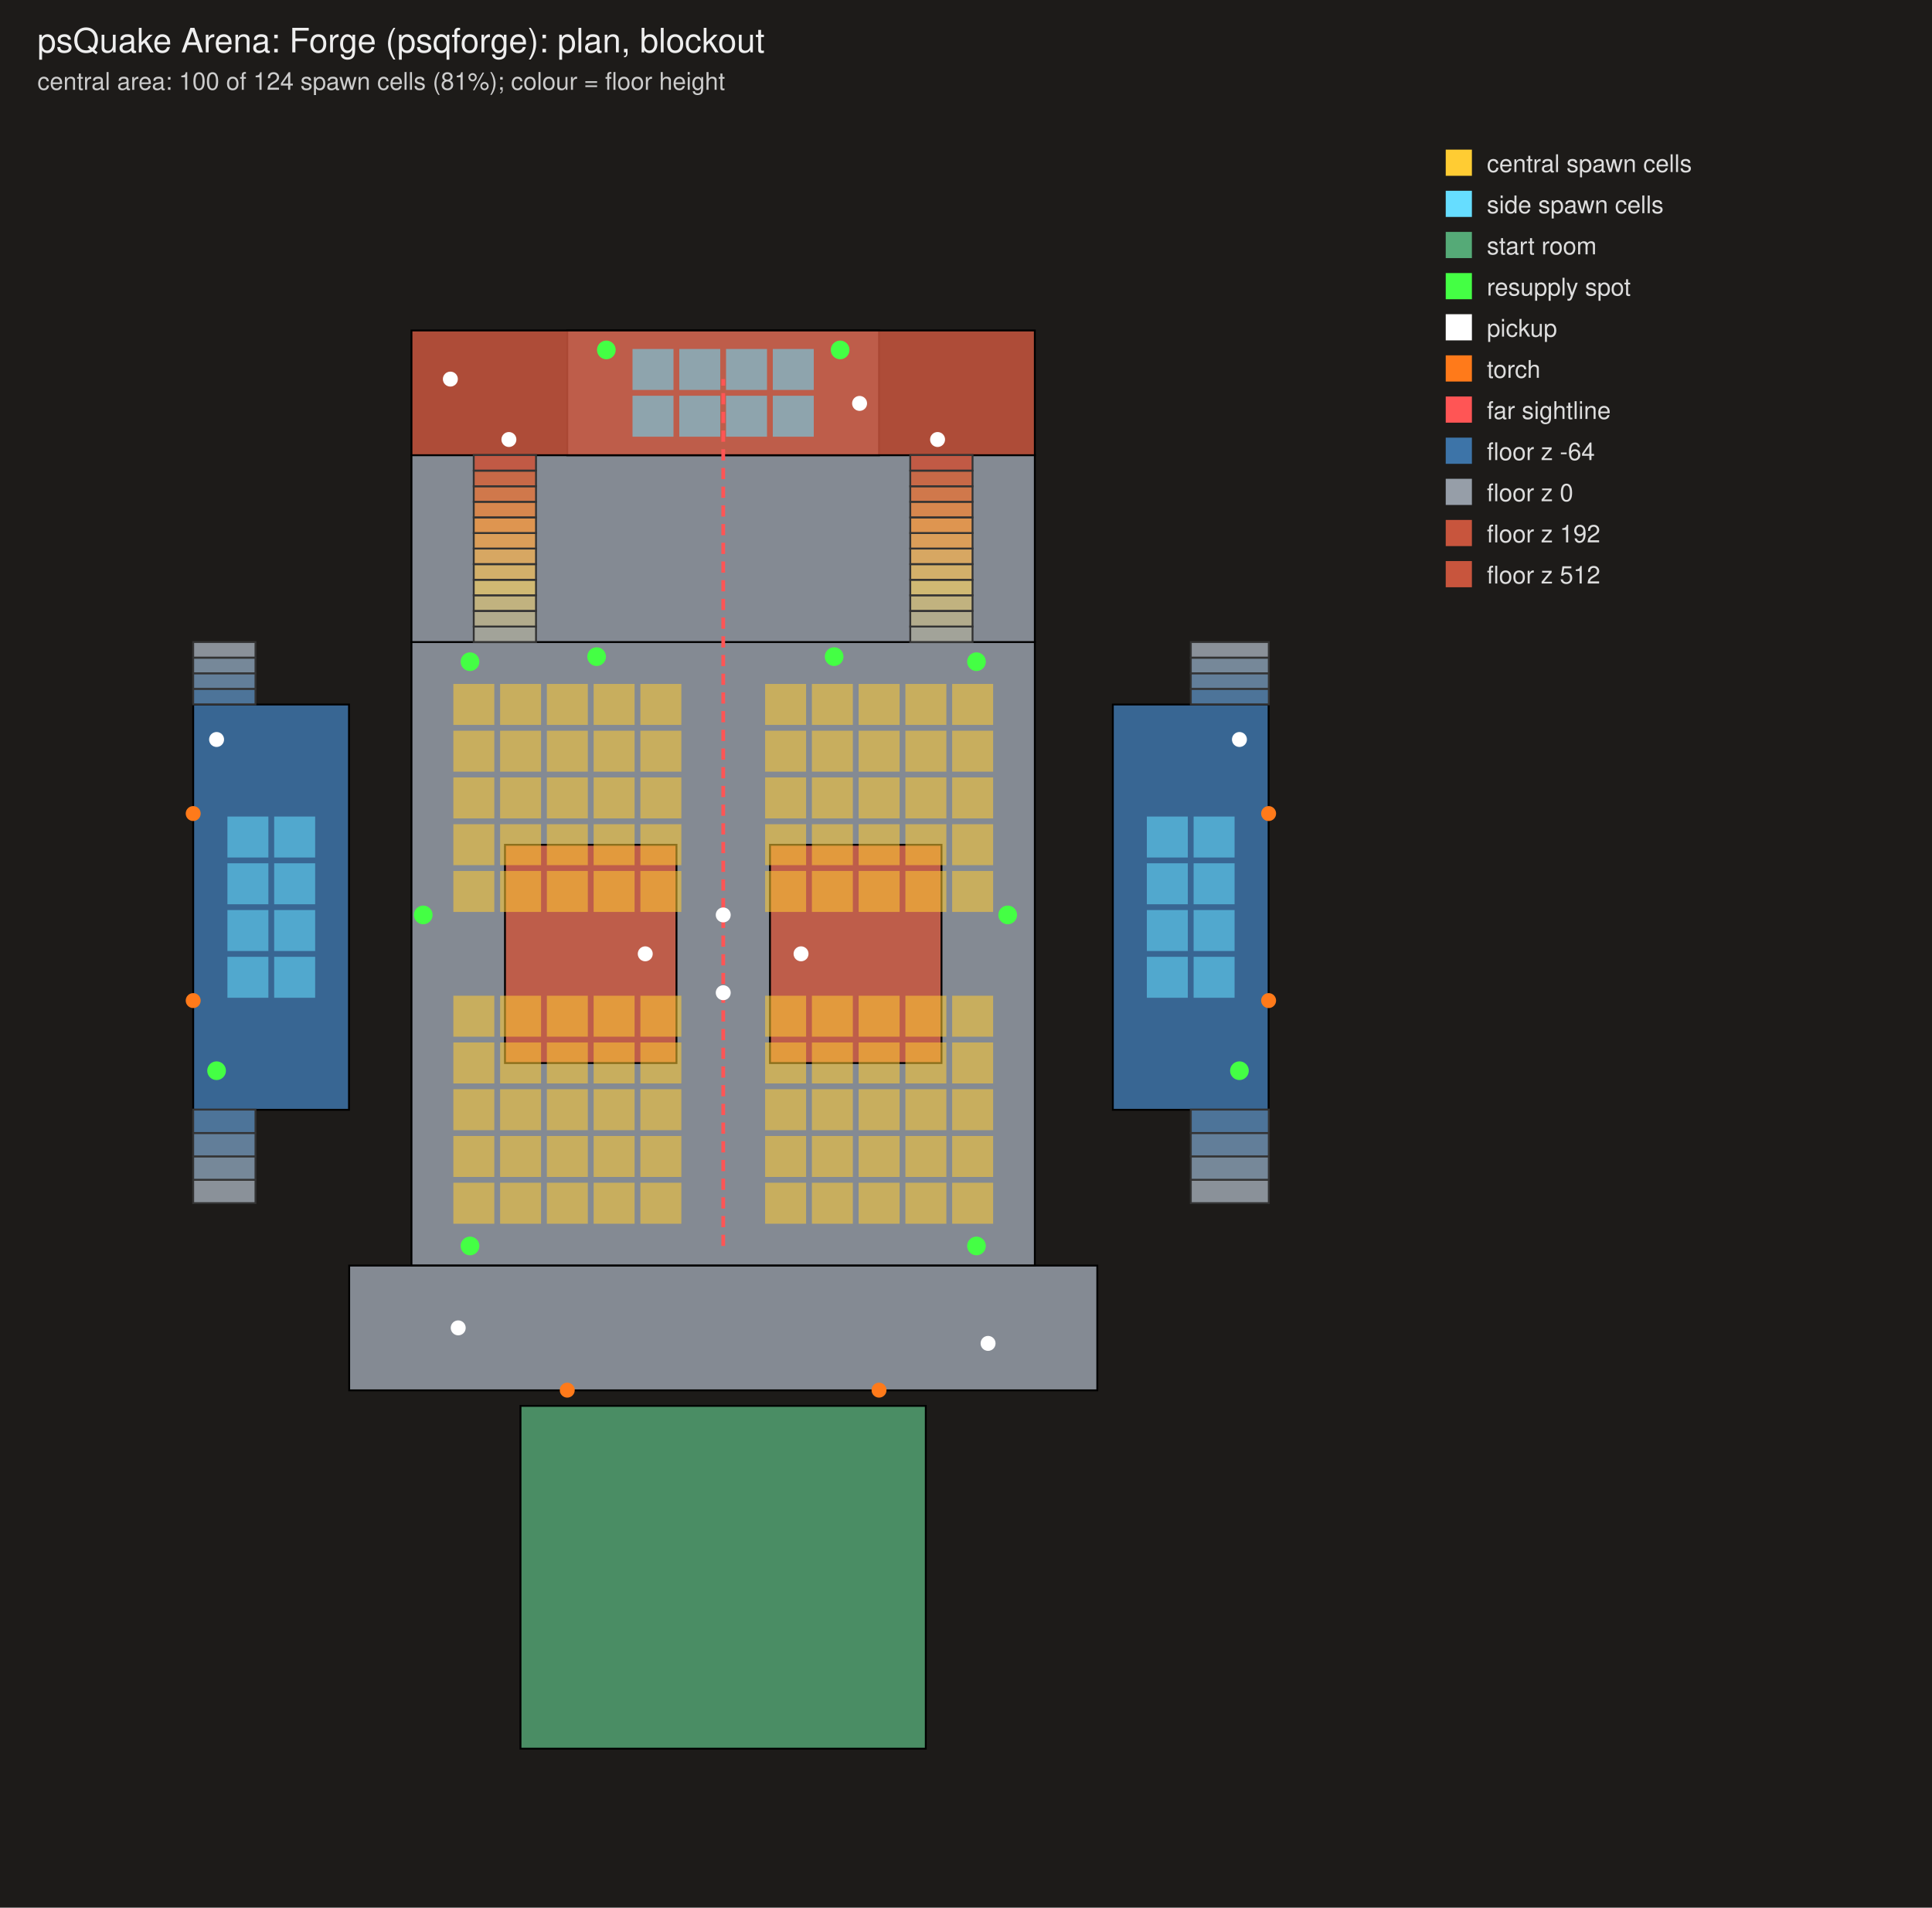
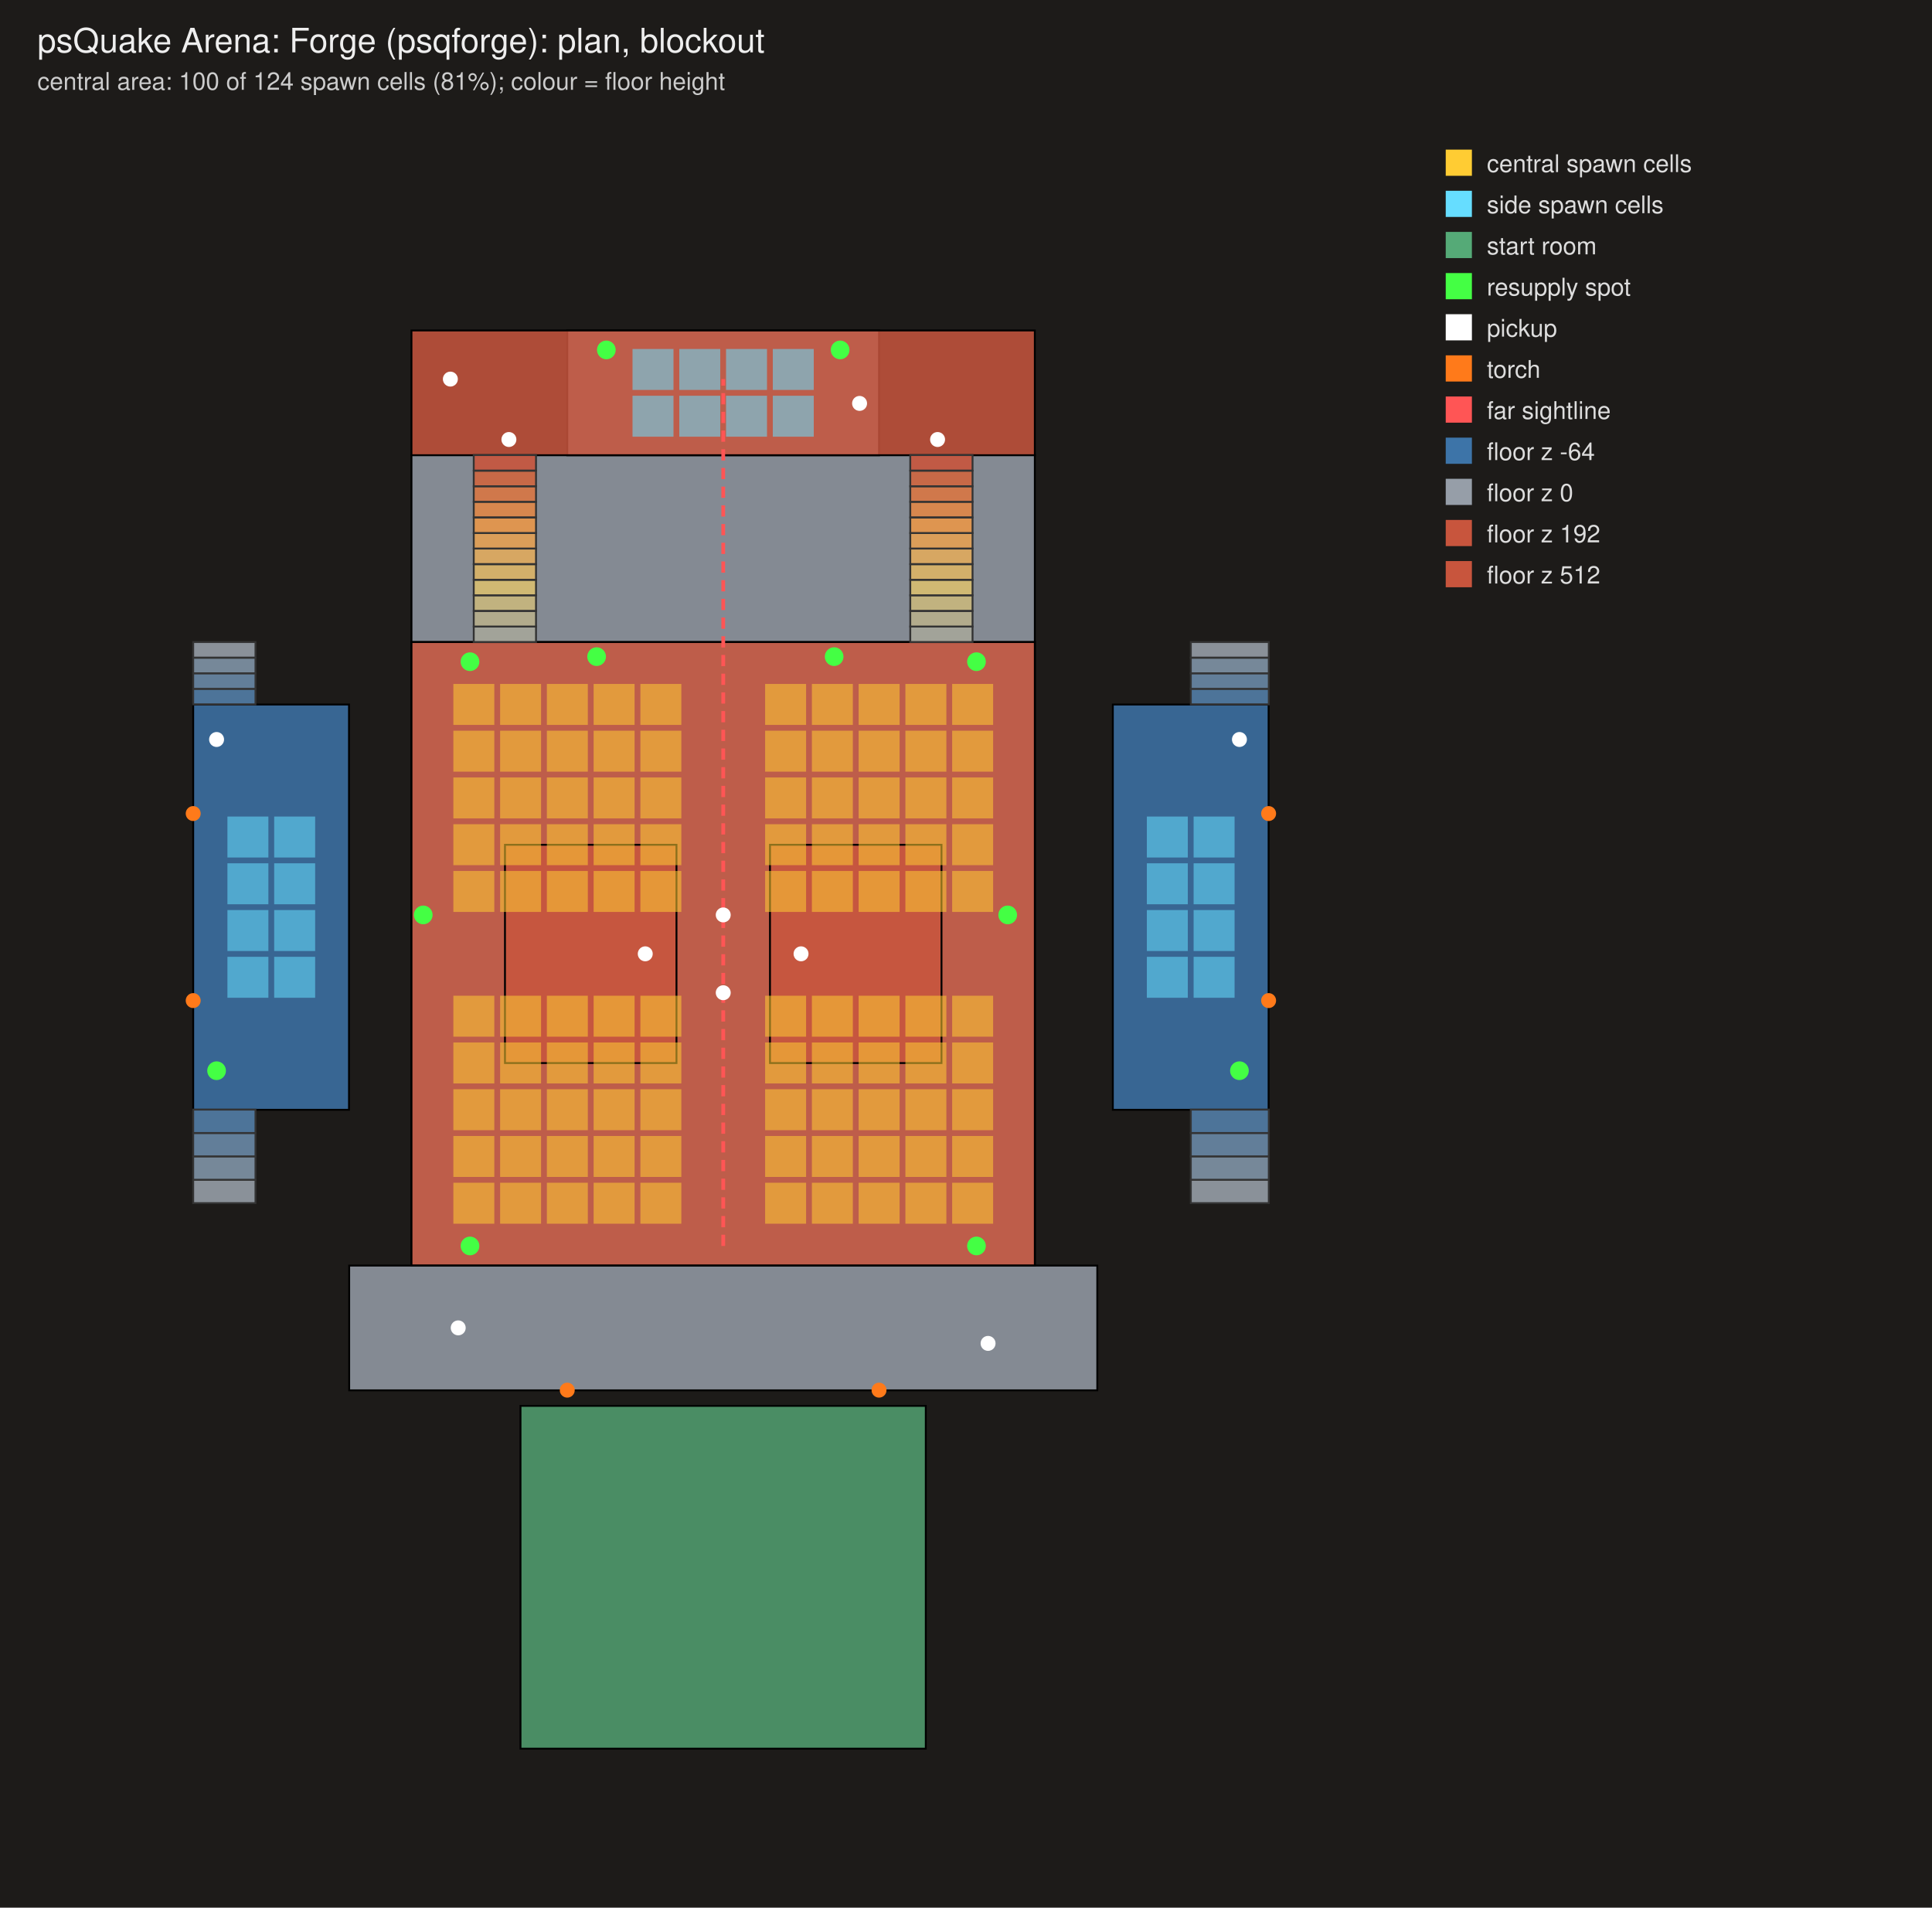
<svg xmlns="http://www.w3.org/2000/svg" width="1033" height="1020" font-family="Helvetica, Arial, sans-serif">
  <rect width="100%" height="100%" fill="#1d1b19" />
  <text x="20" y="28" fill="#eee" font-size="18">psQuake Arena: Forge (psqforge): plan, blockout</text>
  <text x="20" y="48" fill="#ccc" font-size="13">central area: 100 of 124 spawn cells (81%); colour = floor height</text>
  <rect x="103.3" y="376.7" width="83.3" height="216.7" fill="#3d74a8" fill-opacity="0.85" stroke="#000" />
  <rect x="595.0" y="376.7" width="83.3" height="216.7" fill="#3d74a8" fill-opacity="0.85" stroke="#000" />
  <rect x="186.7" y="676.7" width="400.0" height="66.7" fill="#969ea8" fill-opacity="0.85" stroke="#000" />
  <rect x="220.0" y="343.3" width="333.3" height="333.3" fill="#969ea8" fill-opacity="0.85" stroke="#000" />
  <rect x="220.0" y="243.3" width="333.3" height="100.0" fill="#969ea8" fill-opacity="0.85" stroke="#000" />
  <rect x="303.3" y="176.7" width="166.7" height="66.7" fill="#969ea8" fill-opacity="0.85" stroke="#000" />
+   <rect x="220.0" y="343.3" width="333.3" height="333.3" fill="#c8553d" fill-opacity="0.85" stroke="#000" />
  <rect x="220.0" y="176.7" width="333.3" height="66.7" fill="#c8553d" fill-opacity="0.85" stroke="#000" />
  <rect x="270.0" y="451.7" width="91.7" height="116.7" fill="#c8553d" fill-opacity="0.85" stroke="#000" />
  <rect x="411.7" y="451.7" width="91.7" height="116.7" fill="#c8553d" fill-opacity="0.85" stroke="#000" />
  <rect x="103.3" y="630.8" width="33.3" height="12.5" fill="#969ea8" fill-opacity="0.9" stroke="#333" />
  <rect x="103.3" y="618.3" width="33.3" height="12.5" fill="#8094a8" fill-opacity="0.9" stroke="#333" />
  <rect x="103.3" y="605.8" width="33.3" height="12.5" fill="#6a89a8" fill-opacity="0.9" stroke="#333" />
  <rect x="103.3" y="593.3" width="33.3" height="12.5" fill="#537ea8" fill-opacity="0.9" stroke="#333" />
  <rect x="103.3" y="368.3" width="33.3" height="8.3" fill="#537ea8" fill-opacity="0.9" stroke="#333" />
  <rect x="103.3" y="360.0" width="33.3" height="8.3" fill="#6a89a8" fill-opacity="0.9" stroke="#333" />
  <rect x="103.3" y="351.7" width="33.3" height="8.3" fill="#8094a8" fill-opacity="0.9" stroke="#333" />
  <rect x="103.3" y="343.3" width="33.3" height="8.3" fill="#969ea8" fill-opacity="0.9" stroke="#333" />
  <rect x="636.7" y="630.8" width="41.7" height="12.5" fill="#969ea8" fill-opacity="0.9" stroke="#333" />
  <rect x="636.7" y="618.3" width="41.7" height="12.5" fill="#8094a8" fill-opacity="0.9" stroke="#333" />
  <rect x="636.7" y="605.8" width="41.7" height="12.5" fill="#6a89a8" fill-opacity="0.9" stroke="#333" />
  <rect x="636.7" y="593.3" width="41.7" height="12.5" fill="#537ea8" fill-opacity="0.9" stroke="#333" />
  <rect x="636.7" y="368.3" width="41.7" height="8.3" fill="#537ea8" fill-opacity="0.9" stroke="#333" />
  <rect x="636.7" y="360.0" width="41.7" height="8.3" fill="#6a89a8" fill-opacity="0.9" stroke="#333" />
  <rect x="636.7" y="351.7" width="41.7" height="8.3" fill="#8094a8" fill-opacity="0.9" stroke="#333" />
  <rect x="636.7" y="343.3" width="41.7" height="8.3" fill="#969ea8" fill-opacity="0.9" stroke="#333" />
  <rect x="253.3" y="335.0" width="33.3" height="8.3" fill="#a6a69a" fill-opacity="0.9" stroke="#333" />
  <rect x="253.3" y="326.7" width="33.3" height="8.3" fill="#b7ae8c" fill-opacity="0.9" stroke="#333" />
  <rect x="253.3" y="318.3" width="33.3" height="8.3" fill="#c8b67e" fill-opacity="0.9" stroke="#333" />
  <rect x="253.3" y="310.0" width="33.3" height="8.3" fill="#d8be70" fill-opacity="0.9" stroke="#333" />
  <rect x="253.3" y="301.7" width="33.3" height="8.3" fill="#dcb466" fill-opacity="0.9" stroke="#333" />
  <rect x="253.3" y="293.3" width="33.3" height="8.3" fill="#e0aa5d" fill-opacity="0.9" stroke="#333" />
  <rect x="253.3" y="285.0" width="33.3" height="8.3" fill="#e4a054" fill-opacity="0.9" stroke="#333" />
  <rect x="253.3" y="276.7" width="33.3" height="8.3" fill="#e8964a" fill-opacity="0.9" stroke="#333" />
  <rect x="253.3" y="268.3" width="33.3" height="8.3" fill="#e08647" fill-opacity="0.9" stroke="#333" />
  <rect x="253.3" y="260.0" width="33.3" height="8.3" fill="#d87644" fill-opacity="0.9" stroke="#333" />
  <rect x="253.3" y="251.7" width="33.3" height="8.3" fill="#d06540" fill-opacity="0.9" stroke="#333" />
  <rect x="253.3" y="243.3" width="33.3" height="8.3" fill="#c8553d" fill-opacity="0.9" stroke="#333" />
  <rect x="486.7" y="335.0" width="33.3" height="8.3" fill="#a6a69a" fill-opacity="0.9" stroke="#333" />
  <rect x="486.7" y="326.7" width="33.3" height="8.3" fill="#b7ae8c" fill-opacity="0.9" stroke="#333" />
  <rect x="486.7" y="318.3" width="33.3" height="8.3" fill="#c8b67e" fill-opacity="0.9" stroke="#333" />
  <rect x="486.7" y="310.0" width="33.3" height="8.3" fill="#d8be70" fill-opacity="0.9" stroke="#333" />
  <rect x="486.7" y="301.7" width="33.3" height="8.3" fill="#dcb466" fill-opacity="0.9" stroke="#333" />
  <rect x="486.7" y="293.3" width="33.3" height="8.3" fill="#e0aa5d" fill-opacity="0.9" stroke="#333" />
  <rect x="486.7" y="285.0" width="33.3" height="8.3" fill="#e4a054" fill-opacity="0.9" stroke="#333" />
  <rect x="486.7" y="276.7" width="33.3" height="8.3" fill="#e8964a" fill-opacity="0.9" stroke="#333" />
  <rect x="486.7" y="268.3" width="33.3" height="8.3" fill="#e08647" fill-opacity="0.9" stroke="#333" />
  <rect x="486.7" y="260.0" width="33.3" height="8.3" fill="#d87644" fill-opacity="0.9" stroke="#333" />
  <rect x="486.7" y="251.7" width="33.3" height="8.3" fill="#d06540" fill-opacity="0.9" stroke="#333" />
  <rect x="486.7" y="243.3" width="33.3" height="8.3" fill="#c8553d" fill-opacity="0.9" stroke="#333" />
  <rect x="278.3" y="751.7" width="216.7" height="183.3" fill="#5a7" fill-opacity="0.8" stroke="#000" />
  <rect x="242.4" y="632.4" width="21.9" height="21.9" fill="#ffcc33" fill-opacity="0.55" stroke="none" />
  <rect x="242.4" y="607.4" width="21.9" height="21.9" fill="#ffcc33" fill-opacity="0.55" stroke="none" />
  <rect x="242.4" y="582.4" width="21.9" height="21.9" fill="#ffcc33" fill-opacity="0.55" stroke="none" />
  <rect x="242.4" y="557.4" width="21.9" height="21.9" fill="#ffcc33" fill-opacity="0.55" stroke="none" />
  <rect x="242.4" y="532.4" width="21.9" height="21.9" fill="#ffcc33" fill-opacity="0.55" stroke="none" />
  <rect x="267.4" y="632.4" width="21.9" height="21.9" fill="#ffcc33" fill-opacity="0.55" stroke="none" />
  <rect x="267.4" y="607.4" width="21.9" height="21.9" fill="#ffcc33" fill-opacity="0.55" stroke="none" />
  <rect x="267.4" y="582.4" width="21.9" height="21.9" fill="#ffcc33" fill-opacity="0.55" stroke="none" />
  <rect x="267.4" y="557.4" width="21.9" height="21.9" fill="#ffcc33" fill-opacity="0.55" stroke="none" />
  <rect x="267.4" y="532.4" width="21.9" height="21.9" fill="#ffcc33" fill-opacity="0.55" stroke="none" />
  <rect x="292.4" y="632.4" width="21.9" height="21.9" fill="#ffcc33" fill-opacity="0.55" stroke="none" />
  <rect x="292.4" y="607.4" width="21.9" height="21.9" fill="#ffcc33" fill-opacity="0.55" stroke="none" />
  <rect x="292.4" y="582.4" width="21.9" height="21.9" fill="#ffcc33" fill-opacity="0.55" stroke="none" />
  <rect x="292.4" y="557.4" width="21.9" height="21.9" fill="#ffcc33" fill-opacity="0.55" stroke="none" />
  <rect x="292.4" y="532.4" width="21.9" height="21.9" fill="#ffcc33" fill-opacity="0.55" stroke="none" />
  <rect x="317.4" y="632.4" width="21.9" height="21.9" fill="#ffcc33" fill-opacity="0.55" stroke="none" />
  <rect x="317.4" y="607.4" width="21.9" height="21.9" fill="#ffcc33" fill-opacity="0.55" stroke="none" />
  <rect x="317.4" y="582.4" width="21.9" height="21.9" fill="#ffcc33" fill-opacity="0.55" stroke="none" />
  <rect x="317.4" y="557.4" width="21.9" height="21.9" fill="#ffcc33" fill-opacity="0.55" stroke="none" />
  <rect x="317.4" y="532.4" width="21.9" height="21.9" fill="#ffcc33" fill-opacity="0.55" stroke="none" />
  <rect x="342.4" y="632.4" width="21.9" height="21.9" fill="#ffcc33" fill-opacity="0.55" stroke="none" />
  <rect x="342.4" y="607.4" width="21.9" height="21.9" fill="#ffcc33" fill-opacity="0.55" stroke="none" />
  <rect x="342.4" y="582.4" width="21.9" height="21.9" fill="#ffcc33" fill-opacity="0.55" stroke="none" />
  <rect x="342.4" y="557.4" width="21.9" height="21.9" fill="#ffcc33" fill-opacity="0.55" stroke="none" />
  <rect x="342.4" y="532.4" width="21.9" height="21.9" fill="#ffcc33" fill-opacity="0.55" stroke="none" />
  <rect x="409.1" y="632.4" width="21.9" height="21.9" fill="#ffcc33" fill-opacity="0.55" stroke="none" />
  <rect x="409.1" y="607.4" width="21.9" height="21.9" fill="#ffcc33" fill-opacity="0.55" stroke="none" />
  <rect x="409.1" y="582.4" width="21.9" height="21.9" fill="#ffcc33" fill-opacity="0.55" stroke="none" />
  <rect x="409.1" y="557.4" width="21.9" height="21.9" fill="#ffcc33" fill-opacity="0.55" stroke="none" />
  <rect x="409.1" y="532.4" width="21.9" height="21.9" fill="#ffcc33" fill-opacity="0.55" stroke="none" />
  <rect x="434.1" y="632.4" width="21.9" height="21.9" fill="#ffcc33" fill-opacity="0.55" stroke="none" />
  <rect x="434.1" y="607.4" width="21.9" height="21.9" fill="#ffcc33" fill-opacity="0.55" stroke="none" />
  <rect x="434.1" y="582.4" width="21.9" height="21.9" fill="#ffcc33" fill-opacity="0.55" stroke="none" />
  <rect x="434.1" y="557.4" width="21.9" height="21.9" fill="#ffcc33" fill-opacity="0.55" stroke="none" />
  <rect x="434.1" y="532.4" width="21.9" height="21.9" fill="#ffcc33" fill-opacity="0.55" stroke="none" />
  <rect x="459.1" y="632.4" width="21.9" height="21.9" fill="#ffcc33" fill-opacity="0.55" stroke="none" />
  <rect x="459.1" y="607.4" width="21.9" height="21.9" fill="#ffcc33" fill-opacity="0.55" stroke="none" />
  <rect x="459.1" y="582.4" width="21.9" height="21.9" fill="#ffcc33" fill-opacity="0.55" stroke="none" />
  <rect x="459.1" y="557.4" width="21.9" height="21.9" fill="#ffcc33" fill-opacity="0.55" stroke="none" />
  <rect x="459.1" y="532.4" width="21.9" height="21.9" fill="#ffcc33" fill-opacity="0.55" stroke="none" />
  <rect x="484.1" y="632.4" width="21.9" height="21.9" fill="#ffcc33" fill-opacity="0.55" stroke="none" />
  <rect x="484.1" y="607.4" width="21.9" height="21.9" fill="#ffcc33" fill-opacity="0.55" stroke="none" />
  <rect x="484.1" y="582.4" width="21.9" height="21.9" fill="#ffcc33" fill-opacity="0.55" stroke="none" />
  <rect x="484.1" y="557.4" width="21.9" height="21.9" fill="#ffcc33" fill-opacity="0.55" stroke="none" />
  <rect x="484.1" y="532.4" width="21.9" height="21.9" fill="#ffcc33" fill-opacity="0.55" stroke="none" />
  <rect x="509.1" y="632.4" width="21.9" height="21.9" fill="#ffcc33" fill-opacity="0.55" stroke="none" />
  <rect x="509.1" y="607.4" width="21.9" height="21.9" fill="#ffcc33" fill-opacity="0.55" stroke="none" />
  <rect x="509.1" y="582.4" width="21.9" height="21.9" fill="#ffcc33" fill-opacity="0.55" stroke="none" />
  <rect x="509.1" y="557.4" width="21.9" height="21.9" fill="#ffcc33" fill-opacity="0.55" stroke="none" />
  <rect x="509.1" y="532.4" width="21.9" height="21.9" fill="#ffcc33" fill-opacity="0.55" stroke="none" />
  <rect x="242.4" y="465.7" width="21.9" height="21.9" fill="#ffcc33" fill-opacity="0.55" stroke="none" />
  <rect x="242.4" y="440.7" width="21.9" height="21.9" fill="#ffcc33" fill-opacity="0.55" stroke="none" />
  <rect x="242.4" y="415.7" width="21.9" height="21.9" fill="#ffcc33" fill-opacity="0.55" stroke="none" />
  <rect x="242.4" y="390.7" width="21.9" height="21.9" fill="#ffcc33" fill-opacity="0.55" stroke="none" />
  <rect x="242.4" y="365.7" width="21.9" height="21.9" fill="#ffcc33" fill-opacity="0.55" stroke="none" />
  <rect x="267.4" y="465.7" width="21.9" height="21.9" fill="#ffcc33" fill-opacity="0.55" stroke="none" />
  <rect x="267.4" y="440.7" width="21.9" height="21.9" fill="#ffcc33" fill-opacity="0.55" stroke="none" />
  <rect x="267.4" y="415.7" width="21.9" height="21.9" fill="#ffcc33" fill-opacity="0.55" stroke="none" />
  <rect x="267.4" y="390.7" width="21.9" height="21.9" fill="#ffcc33" fill-opacity="0.55" stroke="none" />
  <rect x="267.4" y="365.7" width="21.9" height="21.9" fill="#ffcc33" fill-opacity="0.55" stroke="none" />
  <rect x="292.4" y="465.7" width="21.9" height="21.9" fill="#ffcc33" fill-opacity="0.55" stroke="none" />
  <rect x="292.4" y="440.7" width="21.9" height="21.9" fill="#ffcc33" fill-opacity="0.55" stroke="none" />
  <rect x="292.4" y="415.7" width="21.9" height="21.9" fill="#ffcc33" fill-opacity="0.55" stroke="none" />
  <rect x="292.4" y="390.7" width="21.9" height="21.9" fill="#ffcc33" fill-opacity="0.55" stroke="none" />
  <rect x="292.4" y="365.7" width="21.9" height="21.9" fill="#ffcc33" fill-opacity="0.55" stroke="none" />
  <rect x="317.4" y="465.7" width="21.9" height="21.9" fill="#ffcc33" fill-opacity="0.55" stroke="none" />
  <rect x="317.4" y="440.7" width="21.9" height="21.9" fill="#ffcc33" fill-opacity="0.55" stroke="none" />
  <rect x="317.4" y="415.7" width="21.9" height="21.9" fill="#ffcc33" fill-opacity="0.55" stroke="none" />
  <rect x="317.4" y="390.7" width="21.9" height="21.9" fill="#ffcc33" fill-opacity="0.55" stroke="none" />
  <rect x="317.4" y="365.7" width="21.9" height="21.9" fill="#ffcc33" fill-opacity="0.55" stroke="none" />
  <rect x="342.4" y="465.7" width="21.9" height="21.9" fill="#ffcc33" fill-opacity="0.55" stroke="none" />
  <rect x="342.4" y="440.7" width="21.9" height="21.9" fill="#ffcc33" fill-opacity="0.55" stroke="none" />
  <rect x="342.4" y="415.7" width="21.9" height="21.9" fill="#ffcc33" fill-opacity="0.55" stroke="none" />
  <rect x="342.4" y="390.7" width="21.9" height="21.9" fill="#ffcc33" fill-opacity="0.55" stroke="none" />
  <rect x="342.4" y="365.7" width="21.9" height="21.9" fill="#ffcc33" fill-opacity="0.55" stroke="none" />
  <rect x="409.1" y="465.7" width="21.9" height="21.9" fill="#ffcc33" fill-opacity="0.55" stroke="none" />
  <rect x="409.1" y="440.7" width="21.9" height="21.9" fill="#ffcc33" fill-opacity="0.55" stroke="none" />
  <rect x="409.1" y="415.7" width="21.9" height="21.9" fill="#ffcc33" fill-opacity="0.55" stroke="none" />
  <rect x="409.1" y="390.7" width="21.9" height="21.9" fill="#ffcc33" fill-opacity="0.55" stroke="none" />
  <rect x="409.1" y="365.7" width="21.9" height="21.9" fill="#ffcc33" fill-opacity="0.55" stroke="none" />
  <rect x="434.1" y="465.7" width="21.9" height="21.9" fill="#ffcc33" fill-opacity="0.55" stroke="none" />
  <rect x="434.1" y="440.7" width="21.9" height="21.9" fill="#ffcc33" fill-opacity="0.55" stroke="none" />
  <rect x="434.1" y="415.7" width="21.9" height="21.9" fill="#ffcc33" fill-opacity="0.55" stroke="none" />
  <rect x="434.1" y="390.7" width="21.9" height="21.9" fill="#ffcc33" fill-opacity="0.55" stroke="none" />
  <rect x="434.1" y="365.7" width="21.9" height="21.9" fill="#ffcc33" fill-opacity="0.55" stroke="none" />
  <rect x="459.1" y="465.7" width="21.9" height="21.9" fill="#ffcc33" fill-opacity="0.55" stroke="none" />
  <rect x="459.1" y="440.7" width="21.9" height="21.9" fill="#ffcc33" fill-opacity="0.55" stroke="none" />
  <rect x="459.1" y="415.7" width="21.9" height="21.9" fill="#ffcc33" fill-opacity="0.55" stroke="none" />
  <rect x="459.1" y="390.7" width="21.9" height="21.9" fill="#ffcc33" fill-opacity="0.55" stroke="none" />
  <rect x="459.1" y="365.7" width="21.9" height="21.9" fill="#ffcc33" fill-opacity="0.55" stroke="none" />
  <rect x="484.1" y="465.7" width="21.9" height="21.9" fill="#ffcc33" fill-opacity="0.55" stroke="none" />
  <rect x="484.1" y="440.7" width="21.9" height="21.9" fill="#ffcc33" fill-opacity="0.55" stroke="none" />
  <rect x="484.1" y="415.7" width="21.9" height="21.9" fill="#ffcc33" fill-opacity="0.55" stroke="none" />
  <rect x="484.1" y="390.7" width="21.9" height="21.9" fill="#ffcc33" fill-opacity="0.55" stroke="none" />
  <rect x="484.1" y="365.7" width="21.9" height="21.9" fill="#ffcc33" fill-opacity="0.55" stroke="none" />
  <rect x="509.1" y="465.7" width="21.9" height="21.9" fill="#ffcc33" fill-opacity="0.55" stroke="none" />
  <rect x="509.1" y="440.7" width="21.9" height="21.9" fill="#ffcc33" fill-opacity="0.55" stroke="none" />
  <rect x="509.1" y="415.7" width="21.9" height="21.9" fill="#ffcc33" fill-opacity="0.55" stroke="none" />
  <rect x="509.1" y="390.7" width="21.9" height="21.9" fill="#ffcc33" fill-opacity="0.55" stroke="none" />
  <rect x="509.1" y="365.7" width="21.9" height="21.9" fill="#ffcc33" fill-opacity="0.55" stroke="none" />
  <rect x="338.2" y="211.6" width="21.9" height="21.9" fill="#66ddff" fill-opacity="0.55" stroke="none" />
  <rect x="338.2" y="186.6" width="21.9" height="21.9" fill="#66ddff" fill-opacity="0.55" stroke="none" />
  <rect x="363.2" y="211.6" width="21.9" height="21.9" fill="#66ddff" fill-opacity="0.55" stroke="none" />
  <rect x="363.2" y="186.6" width="21.9" height="21.9" fill="#66ddff" fill-opacity="0.55" stroke="none" />
  <rect x="388.2" y="211.6" width="21.9" height="21.9" fill="#66ddff" fill-opacity="0.55" stroke="none" />
  <rect x="388.2" y="186.6" width="21.9" height="21.9" fill="#66ddff" fill-opacity="0.55" stroke="none" />
  <rect x="413.2" y="211.6" width="21.9" height="21.9" fill="#66ddff" fill-opacity="0.55" stroke="none" />
  <rect x="413.2" y="186.6" width="21.9" height="21.9" fill="#66ddff" fill-opacity="0.55" stroke="none" />
  <rect x="121.6" y="511.6" width="21.9" height="21.9" fill="#66ddff" fill-opacity="0.55" stroke="none" />
  <rect x="121.6" y="486.6" width="21.9" height="21.9" fill="#66ddff" fill-opacity="0.55" stroke="none" />
  <rect x="121.6" y="461.6" width="21.9" height="21.9" fill="#66ddff" fill-opacity="0.55" stroke="none" />
  <rect x="121.6" y="436.6" width="21.9" height="21.9" fill="#66ddff" fill-opacity="0.55" stroke="none" />
  <rect x="146.6" y="511.6" width="21.9" height="21.9" fill="#66ddff" fill-opacity="0.55" stroke="none" />
  <rect x="146.6" y="486.6" width="21.9" height="21.9" fill="#66ddff" fill-opacity="0.55" stroke="none" />
  <rect x="146.6" y="461.6" width="21.9" height="21.9" fill="#66ddff" fill-opacity="0.55" stroke="none" />
  <rect x="146.6" y="436.6" width="21.9" height="21.9" fill="#66ddff" fill-opacity="0.55" stroke="none" />
  <rect x="613.2" y="511.6" width="21.9" height="21.9" fill="#66ddff" fill-opacity="0.55" stroke="none" />
  <rect x="613.2" y="486.6" width="21.9" height="21.9" fill="#66ddff" fill-opacity="0.55" stroke="none" />
  <rect x="613.2" y="461.6" width="21.9" height="21.9" fill="#66ddff" fill-opacity="0.55" stroke="none" />
  <rect x="613.2" y="436.6" width="21.9" height="21.9" fill="#66ddff" fill-opacity="0.55" stroke="none" />
  <rect x="638.2" y="511.6" width="21.9" height="21.9" fill="#66ddff" fill-opacity="0.55" stroke="none" />
  <rect x="638.2" y="486.6" width="21.9" height="21.9" fill="#66ddff" fill-opacity="0.55" stroke="none" />
  <rect x="638.2" y="461.6" width="21.9" height="21.9" fill="#66ddff" fill-opacity="0.55" stroke="none" />
  <rect x="638.2" y="436.6" width="21.9" height="21.9" fill="#66ddff" fill-opacity="0.55" stroke="none" />
  <circle cx="103.3" cy="535.0" r="4" fill="#ff7a1a" />
  <circle cx="103.3" cy="435.0" r="4" fill="#ff7a1a" />
  <circle cx="678.3" cy="535.0" r="4" fill="#ff7a1a" />
  <circle cx="678.3" cy="435.0" r="4" fill="#ff7a1a" />
  <circle cx="303.3" cy="743.3" r="4" fill="#ff7a1a" />
  <circle cx="470.0" cy="743.3" r="4" fill="#ff7a1a" />
  <line x1="386.7" y1="666.2" x2="386.7" y2="202.7" stroke="#f55" stroke-dasharray="6 4" stroke-width="2" />
  <circle cx="251.3" cy="666.2" r="5" fill="#4f4" />
  <circle cx="522.1" cy="666.2" r="5" fill="#4f4" />
  <circle cx="251.3" cy="353.8" r="5" fill="#4f4" />
  <circle cx="522.1" cy="353.8" r="5" fill="#4f4" />
  <circle cx="319.0" cy="351.1" r="5" fill="#4f4" />
  <circle cx="446.0" cy="351.1" r="5" fill="#4f4" />
  <circle cx="226.3" cy="489.2" r="5" fill="#4f4" />
  <circle cx="538.8" cy="489.2" r="5" fill="#4f4" />
  <circle cx="115.8" cy="572.5" r="5" fill="#4f4" />
  <circle cx="662.7" cy="572.5" r="5" fill="#4f4" />
  <circle cx="324.2" cy="187.1" r="5" fill="#4f4" />
  <circle cx="449.2" cy="187.1" r="5" fill="#4f4" />
  <circle cx="245.0" cy="710.0" r="4" fill="#fff" />
  <circle cx="528.3" cy="718.3" r="4" fill="#fff" />
  <circle cx="115.8" cy="395.4" r="4" fill="#fff" />
  <circle cx="662.7" cy="395.4" r="4" fill="#fff" />
  <circle cx="386.7" cy="530.8" r="4" fill="#fff" />
  <circle cx="386.7" cy="489.2" r="4" fill="#fff" />
  <circle cx="345.0" cy="510.0" r="4" fill="#fff" />
  <circle cx="428.3" cy="510.0" r="4" fill="#fff" />
  <circle cx="459.6" cy="215.7" r="4" fill="#fff" />
  <circle cx="272.1" cy="235.0" r="4" fill="#fff" />
  <circle cx="501.3" cy="235.0" r="4" fill="#fff" />
  <circle cx="240.8" cy="202.7" r="4" fill="#fff" />
  <rect x="773" y="80" width="14" height="14" fill="#ffcc33" />
  <text x="795" y="92" fill="#ddd" font-size="13">central spawn cells</text>
  <rect x="773" y="102" width="14" height="14" fill="#66ddff" />
  <text x="795" y="114" fill="#ddd" font-size="13">side spawn cells</text>
  <rect x="773" y="124" width="14" height="14" fill="#5a7" />
  <text x="795" y="136" fill="#ddd" font-size="13">start room</text>
  <rect x="773" y="146" width="14" height="14" fill="#4f4" />
  <text x="795" y="158" fill="#ddd" font-size="13">resupply spot</text>
  <rect x="773" y="168" width="14" height="14" fill="#fff" />
  <text x="795" y="180" fill="#ddd" font-size="13">pickup</text>
  <rect x="773" y="190" width="14" height="14" fill="#ff7a1a" />
  <text x="795" y="202" fill="#ddd" font-size="13">torch</text>
  <rect x="773" y="212" width="14" height="14" fill="#f55" />
  <text x="795" y="224" fill="#ddd" font-size="13">far sightline</text>
  <rect x="773" y="234" width="14" height="14" fill="#3d74a8" />
  <text x="795" y="246" fill="#ddd" font-size="13">floor z -64</text>
  <rect x="773" y="256" width="14" height="14" fill="#969ea8" />
  <text x="795" y="268" fill="#ddd" font-size="13">floor z 0</text>
  <rect x="773" y="278" width="14" height="14" fill="#c8553d" />
  <text x="795" y="290" fill="#ddd" font-size="13">floor z 192</text>
  <rect x="773" y="300" width="14" height="14" fill="#c8553d" />
  <text x="795" y="312" fill="#ddd" font-size="13">floor z 512</text>
</svg>
